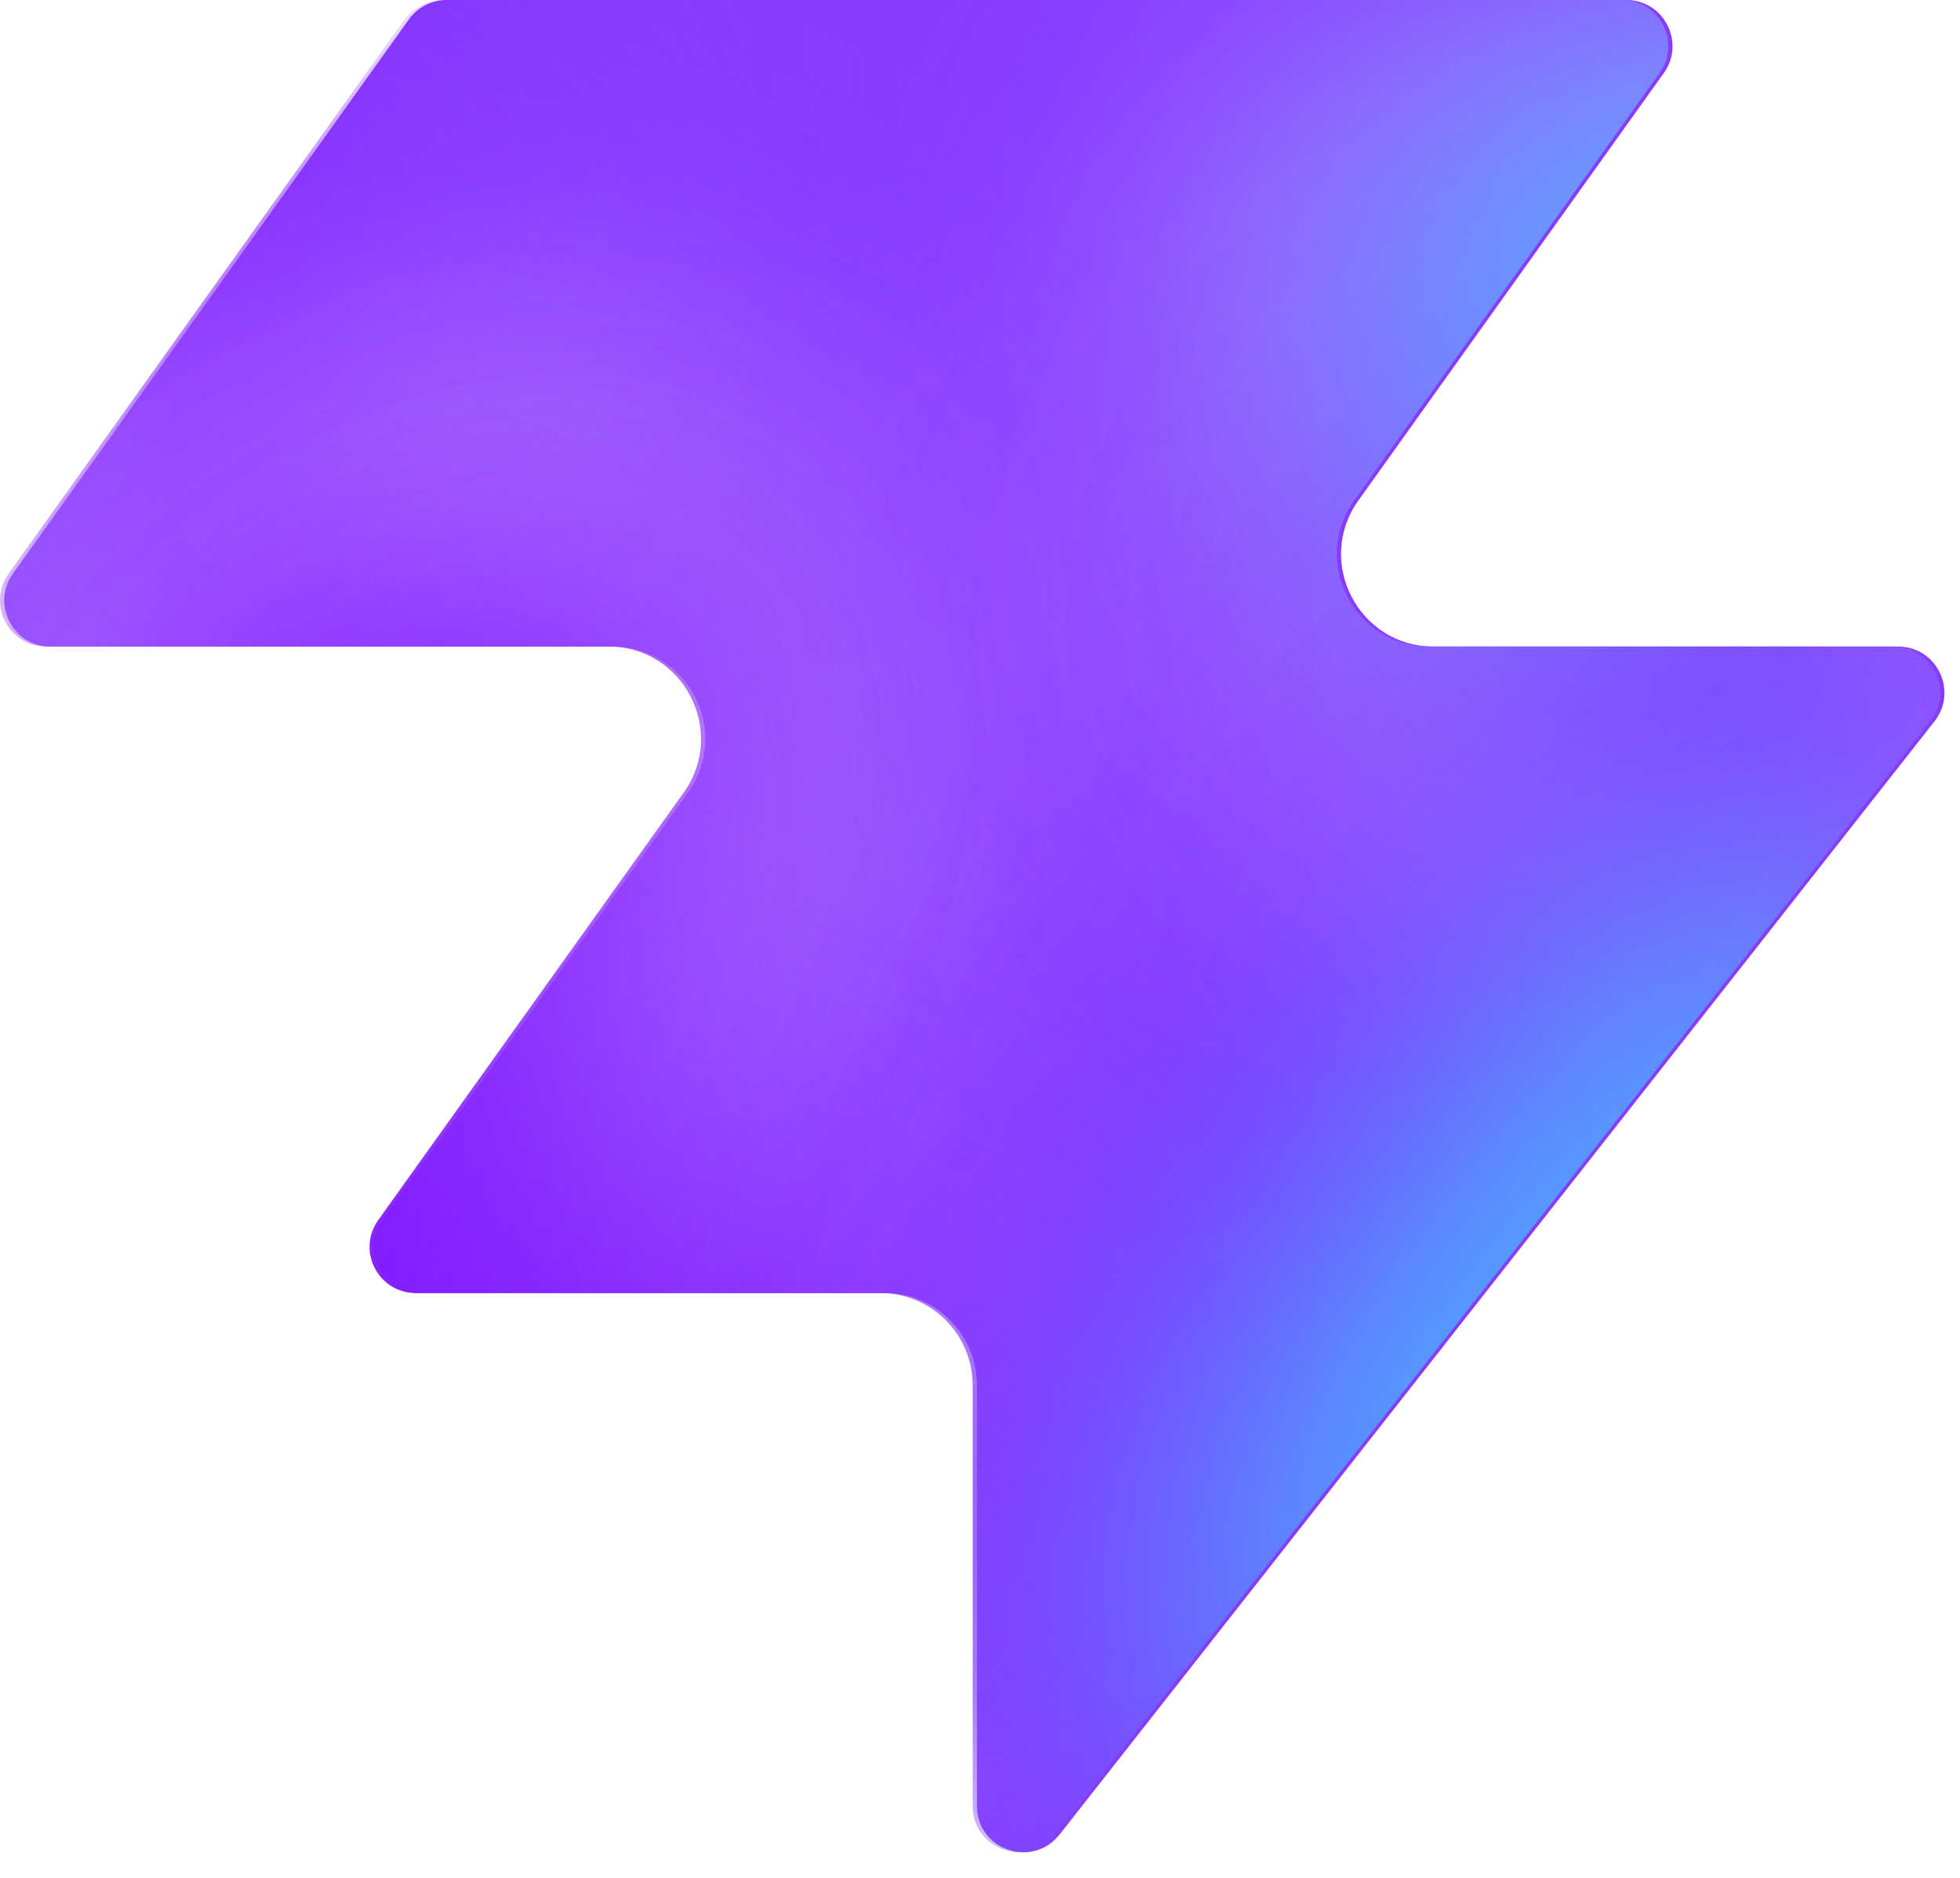
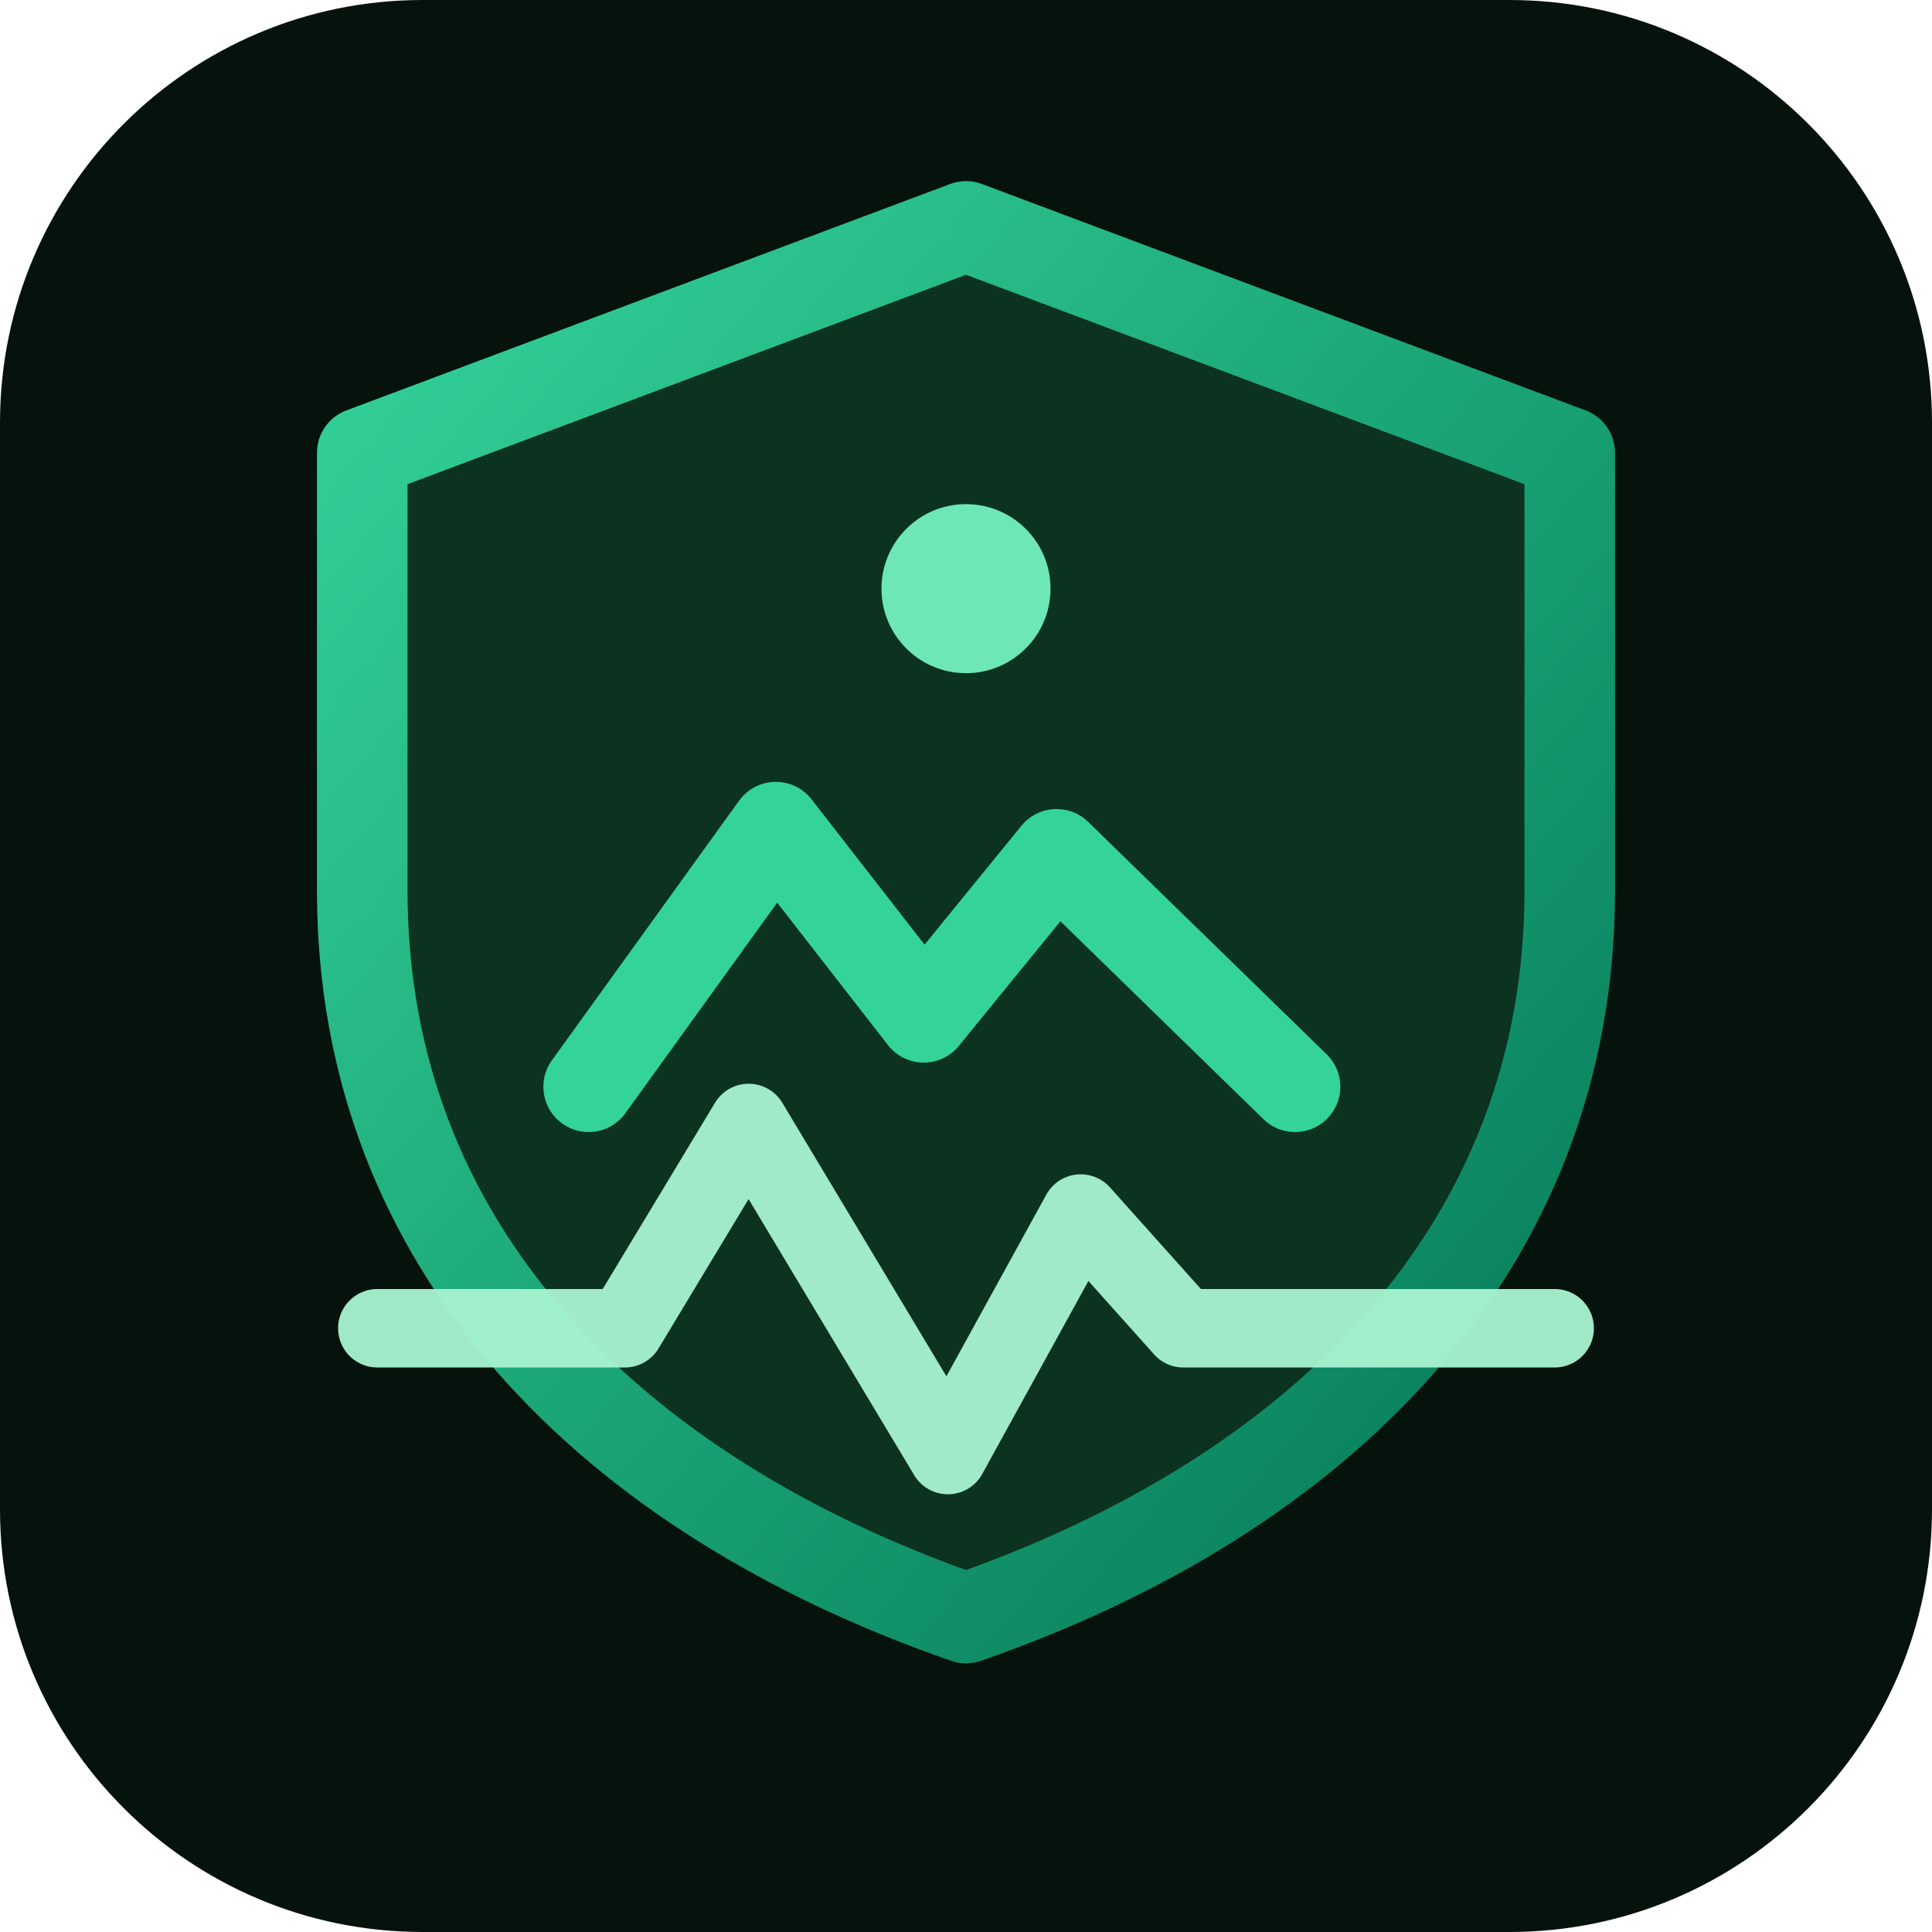
- <svg xmlns="http://www.w3.org/2000/svg" width="48" height="46" fill="none" viewBox="0 0 48 46">
-   <path fill="#863bff" d="M25.946 44.938c-.664.845-2.021.375-2.021-.698V33.937a2.26 2.26 0 0 0-2.262-2.262H10.287c-.92 0-1.456-1.04-.92-1.788l7.48-10.471c1.07-1.497 0-3.578-1.842-3.578H1.237c-.92 0-1.456-1.04-.92-1.788L10.013.474c.214-.297.556-.474.92-.474h28.894c.92 0 1.456 1.04.92 1.788l-7.48 10.471c-1.07 1.498 0 3.579 1.842 3.579h11.377c.943 0 1.473 1.088.89 1.83L25.947 44.94z" style="fill:#863bff;fill:color(display-p3 .525 .23 1);fill-opacity:1" />
-   <mask id="a" width="48" height="46" x="0" y="0" maskUnits="userSpaceOnUse" style="mask-type:alpha">
-     <path fill="#000" d="M25.842 44.938c-.664.844-2.021.375-2.021-.698V33.937a2.26 2.26 0 0 0-2.262-2.262H10.183c-.92 0-1.456-1.04-.92-1.788l7.48-10.471c1.07-1.498 0-3.579-1.842-3.579H1.133c-.92 0-1.456-1.04-.92-1.787L9.91.473c.214-.297.556-.474.92-.474h28.894c.92 0 1.456 1.04.92 1.788l-7.48 10.471c-1.07 1.498 0 3.578 1.842 3.578h11.377c.943 0 1.473 1.088.89 1.832L25.843 44.94z" style="fill:#000;fill-opacity:1" />
-   </mask>
-   <g mask="url(#a)">
-     <g filter="url(#b)">
-       <ellipse cx="5.508" cy="14.704" fill="#ede6ff" rx="5.508" ry="14.704" style="fill:#ede6ff;fill:color(display-p3 .927 .903 1);fill-opacity:1" transform="matrix(.00324 1 1 -.00324 -4.47 31.516)" />
-     </g>
-     <g filter="url(#c)">
-       <ellipse cx="10.399" cy="29.851" fill="#ede6ff" rx="10.399" ry="29.851" style="fill:#ede6ff;fill:color(display-p3 .927 .903 1);fill-opacity:1" transform="matrix(.00324 1 1 -.00324 -39.328 7.883)" />
-     </g>
-     <g filter="url(#d)">
-       <ellipse cx="5.508" cy="30.487" fill="#7e14ff" rx="5.508" ry="30.487" style="fill:#7e14ff;fill:color(display-p3 .492 .077 1);fill-opacity:1" transform="rotate(89.814 -25.913 -14.639)scale(1 -1)" />
-     </g>
-     <g filter="url(#e)">
-       <ellipse cx="5.508" cy="30.599" fill="#7e14ff" rx="5.508" ry="30.599" style="fill:#7e14ff;fill:color(display-p3 .492 .077 1);fill-opacity:1" transform="rotate(89.814 -32.644 -3.334)scale(1 -1)" />
-     </g>
-     <g filter="url(#f)">
-       <ellipse cx="5.508" cy="30.599" fill="#7e14ff" rx="5.508" ry="30.599" style="fill:#7e14ff;fill:color(display-p3 .492 .077 1);fill-opacity:1" transform="matrix(.00324 1 1 -.00324 -34.34 30.47)" />
-     </g>
-     <g filter="url(#g)">
-       <ellipse cx="14.072" cy="22.078" fill="#ede6ff" rx="14.072" ry="22.078" style="fill:#ede6ff;fill:color(display-p3 .927 .903 1);fill-opacity:1" transform="rotate(93.35 24.506 48.493)scale(-1 1)" />
-     </g>
-     <g filter="url(#h)">
-       <ellipse cx="3.47" cy="21.501" fill="#7e14ff" rx="3.47" ry="21.501" style="fill:#7e14ff;fill:color(display-p3 .492 .077 1);fill-opacity:1" transform="rotate(89.009 28.708 47.59)scale(-1 1)" />
-     </g>
-     <g filter="url(#i)">
-       <ellipse cx="3.47" cy="21.501" fill="#7e14ff" rx="3.47" ry="21.501" style="fill:#7e14ff;fill:color(display-p3 .492 .077 1);fill-opacity:1" transform="rotate(89.009 28.708 47.59)scale(-1 1)" />
-     </g>
-     <g filter="url(#j)">
-       <ellipse cx=".387" cy="8.972" fill="#7e14ff" rx="4.407" ry="29.108" style="fill:#7e14ff;fill:color(display-p3 .492 .077 1);fill-opacity:1" transform="rotate(39.51 .387 8.972)" />
-     </g>
-     <g filter="url(#k)">
-       <ellipse cx="47.523" cy="-6.092" fill="#7e14ff" rx="4.407" ry="29.108" style="fill:#7e14ff;fill:color(display-p3 .492 .077 1);fill-opacity:1" transform="rotate(37.892 47.523 -6.092)" />
-     </g>
-     <g filter="url(#l)">
-       <ellipse cx="41.412" cy="6.333" fill="#47bfff" rx="5.971" ry="9.665" style="fill:#47bfff;fill:color(display-p3 .28 .748 1);fill-opacity:1" transform="rotate(37.892 41.412 6.333)" />
-     </g>
-     <g filter="url(#m)">
-       <ellipse cx="-1.879" cy="38.332" fill="#7e14ff" rx="4.407" ry="29.108" style="fill:#7e14ff;fill:color(display-p3 .492 .077 1);fill-opacity:1" transform="rotate(37.892 -1.88 38.332)" />
-     </g>
-     <g filter="url(#n)">
-       <ellipse cx="-1.879" cy="38.332" fill="#7e14ff" rx="4.407" ry="29.108" style="fill:#7e14ff;fill:color(display-p3 .492 .077 1);fill-opacity:1" transform="rotate(37.892 -1.88 38.332)" />
-     </g>
-     <g filter="url(#o)">
-       <ellipse cx="35.651" cy="29.907" fill="#7e14ff" rx="4.407" ry="29.108" style="fill:#7e14ff;fill:color(display-p3 .492 .077 1);fill-opacity:1" transform="rotate(37.892 35.651 29.907)" />
-     </g>
-     <g filter="url(#p)">
-       <ellipse cx="38.418" cy="32.4" fill="#47bfff" rx="5.971" ry="15.297" style="fill:#47bfff;fill:color(display-p3 .28 .748 1);fill-opacity:1" transform="rotate(37.892 38.418 32.4)" />
-     </g>
-   </g>
+ <svg xmlns="http://www.w3.org/2000/svg" viewBox="0 0 64 64" role="img" aria-label="TerraGuard AI">
  <defs>
-     <filter id="b" width="60.045" height="41.654" x="-19.77" y="16.149" color-interpolation-filters="sRGB" filterUnits="userSpaceOnUse">
-       <feFlood flood-opacity="0" result="BackgroundImageFix" />
-       <feBlend in="SourceGraphic" in2="BackgroundImageFix" result="shape" />
-       <feGaussianBlur result="effect1_foregroundBlur_2002_17158" stdDeviation="7.659" />
-     </filter>
-     <filter id="c" width="90.34" height="51.437" x="-54.613" y="-7.533" color-interpolation-filters="sRGB" filterUnits="userSpaceOnUse">
-       <feFlood flood-opacity="0" result="BackgroundImageFix" />
-       <feBlend in="SourceGraphic" in2="BackgroundImageFix" result="shape" />
-       <feGaussianBlur result="effect1_foregroundBlur_2002_17158" stdDeviation="7.659" />
-     </filter>
-     <filter id="d" width="79.355" height="29.4" x="-49.64" y="2.03" color-interpolation-filters="sRGB" filterUnits="userSpaceOnUse">
-       <feFlood flood-opacity="0" result="BackgroundImageFix" />
-       <feBlend in="SourceGraphic" in2="BackgroundImageFix" result="shape" />
-       <feGaussianBlur result="effect1_foregroundBlur_2002_17158" stdDeviation="4.596" />
-     </filter>
-     <filter id="e" width="79.579" height="29.4" x="-45.045" y="20.029" color-interpolation-filters="sRGB" filterUnits="userSpaceOnUse">
-       <feFlood flood-opacity="0" result="BackgroundImageFix" />
-       <feBlend in="SourceGraphic" in2="BackgroundImageFix" result="shape" />
-       <feGaussianBlur result="effect1_foregroundBlur_2002_17158" stdDeviation="4.596" />
-     </filter>
-     <filter id="f" width="79.579" height="29.4" x="-43.513" y="21.178" color-interpolation-filters="sRGB" filterUnits="userSpaceOnUse">
-       <feFlood flood-opacity="0" result="BackgroundImageFix" />
-       <feBlend in="SourceGraphic" in2="BackgroundImageFix" result="shape" />
-       <feGaussianBlur result="effect1_foregroundBlur_2002_17158" stdDeviation="4.596" />
-     </filter>
-     <filter id="g" width="74.749" height="58.852" x="15.756" y="-17.901" color-interpolation-filters="sRGB" filterUnits="userSpaceOnUse">
-       <feFlood flood-opacity="0" result="BackgroundImageFix" />
-       <feBlend in="SourceGraphic" in2="BackgroundImageFix" result="shape" />
-       <feGaussianBlur result="effect1_foregroundBlur_2002_17158" stdDeviation="7.659" />
-     </filter>
-     <filter id="h" width="61.377" height="25.362" x="23.548" y="2.284" color-interpolation-filters="sRGB" filterUnits="userSpaceOnUse">
-       <feFlood flood-opacity="0" result="BackgroundImageFix" />
-       <feBlend in="SourceGraphic" in2="BackgroundImageFix" result="shape" />
-       <feGaussianBlur result="effect1_foregroundBlur_2002_17158" stdDeviation="4.596" />
-     </filter>
-     <filter id="i" width="61.377" height="25.362" x="23.548" y="2.284" color-interpolation-filters="sRGB" filterUnits="userSpaceOnUse">
-       <feFlood flood-opacity="0" result="BackgroundImageFix" />
-       <feBlend in="SourceGraphic" in2="BackgroundImageFix" result="shape" />
-       <feGaussianBlur result="effect1_foregroundBlur_2002_17158" stdDeviation="4.596" />
-     </filter>
-     <filter id="j" width="56.045" height="63.649" x="-27.636" y="-22.853" color-interpolation-filters="sRGB" filterUnits="userSpaceOnUse">
-       <feFlood flood-opacity="0" result="BackgroundImageFix" />
-       <feBlend in="SourceGraphic" in2="BackgroundImageFix" result="shape" />
-       <feGaussianBlur result="effect1_foregroundBlur_2002_17158" stdDeviation="4.596" />
-     </filter>
-     <filter id="k" width="54.814" height="64.646" x="20.116" y="-38.415" color-interpolation-filters="sRGB" filterUnits="userSpaceOnUse">
-       <feFlood flood-opacity="0" result="BackgroundImageFix" />
-       <feBlend in="SourceGraphic" in2="BackgroundImageFix" result="shape" />
-       <feGaussianBlur result="effect1_foregroundBlur_2002_17158" stdDeviation="4.596" />
-     </filter>
-     <filter id="l" width="33.541" height="35.313" x="24.641" y="-11.323" color-interpolation-filters="sRGB" filterUnits="userSpaceOnUse">
-       <feFlood flood-opacity="0" result="BackgroundImageFix" />
-       <feBlend in="SourceGraphic" in2="BackgroundImageFix" result="shape" />
-       <feGaussianBlur result="effect1_foregroundBlur_2002_17158" stdDeviation="4.596" />
-     </filter>
-     <filter id="m" width="54.814" height="64.646" x="-29.286" y="6.009" color-interpolation-filters="sRGB" filterUnits="userSpaceOnUse">
-       <feFlood flood-opacity="0" result="BackgroundImageFix" />
-       <feBlend in="SourceGraphic" in2="BackgroundImageFix" result="shape" />
-       <feGaussianBlur result="effect1_foregroundBlur_2002_17158" stdDeviation="4.596" />
-     </filter>
-     <filter id="n" width="54.814" height="64.646" x="-29.286" y="6.009" color-interpolation-filters="sRGB" filterUnits="userSpaceOnUse">
-       <feFlood flood-opacity="0" result="BackgroundImageFix" />
-       <feBlend in="SourceGraphic" in2="BackgroundImageFix" result="shape" />
-       <feGaussianBlur result="effect1_foregroundBlur_2002_17158" stdDeviation="4.596" />
-     </filter>
-     <filter id="o" width="54.814" height="64.646" x="8.244" y="-2.416" color-interpolation-filters="sRGB" filterUnits="userSpaceOnUse">
-       <feFlood flood-opacity="0" result="BackgroundImageFix" />
-       <feBlend in="SourceGraphic" in2="BackgroundImageFix" result="shape" />
-       <feGaussianBlur result="effect1_foregroundBlur_2002_17158" stdDeviation="4.596" />
-     </filter>
-     <filter id="p" width="39.409" height="43.623" x="18.713" y="10.588" color-interpolation-filters="sRGB" filterUnits="userSpaceOnUse">
-       <feFlood flood-opacity="0" result="BackgroundImageFix" />
-       <feBlend in="SourceGraphic" in2="BackgroundImageFix" result="shape" />
-       <feGaussianBlur result="effect1_foregroundBlur_2002_17158" stdDeviation="4.596" />
-     </filter>
+     <linearGradient id="tg-g" x1="0" y1="0" x2="1" y2="1">
+       <stop offset="0" stop-color="#34d399" />
+       <stop offset="1" stop-color="#047857" />
+     </linearGradient>
  </defs>
+   <rect width="64" height="64" rx="14" fill="#06130c" />
+   <path d="M32 7.5 52 15v14.5c0 11.8-8.2 20-20 24.1C20.2 49.5 12 41.3 12 29.5V15Z" fill="#0b3320" stroke="url(#tg-g)" stroke-width="3" stroke-linejoin="round" />
+   <path d="M19.5 36l6.2-8.6 4.9 6.3 4.4-5.4 7.9 7.7" fill="none" stroke="#34d399" stroke-width="3" stroke-linecap="round" stroke-linejoin="round" />
+   <path d="M12.5 44h8.2l4.1-6.8 6.6 11 4.4-8 3.4 3.8h12.3" fill="none" stroke="#a7f3d0" stroke-width="2.6" stroke-linecap="round" stroke-linejoin="round" opacity="0.95" />
+   <circle cx="32" cy="19.5" r="2.8" fill="#6ee7b7" />
</svg>
